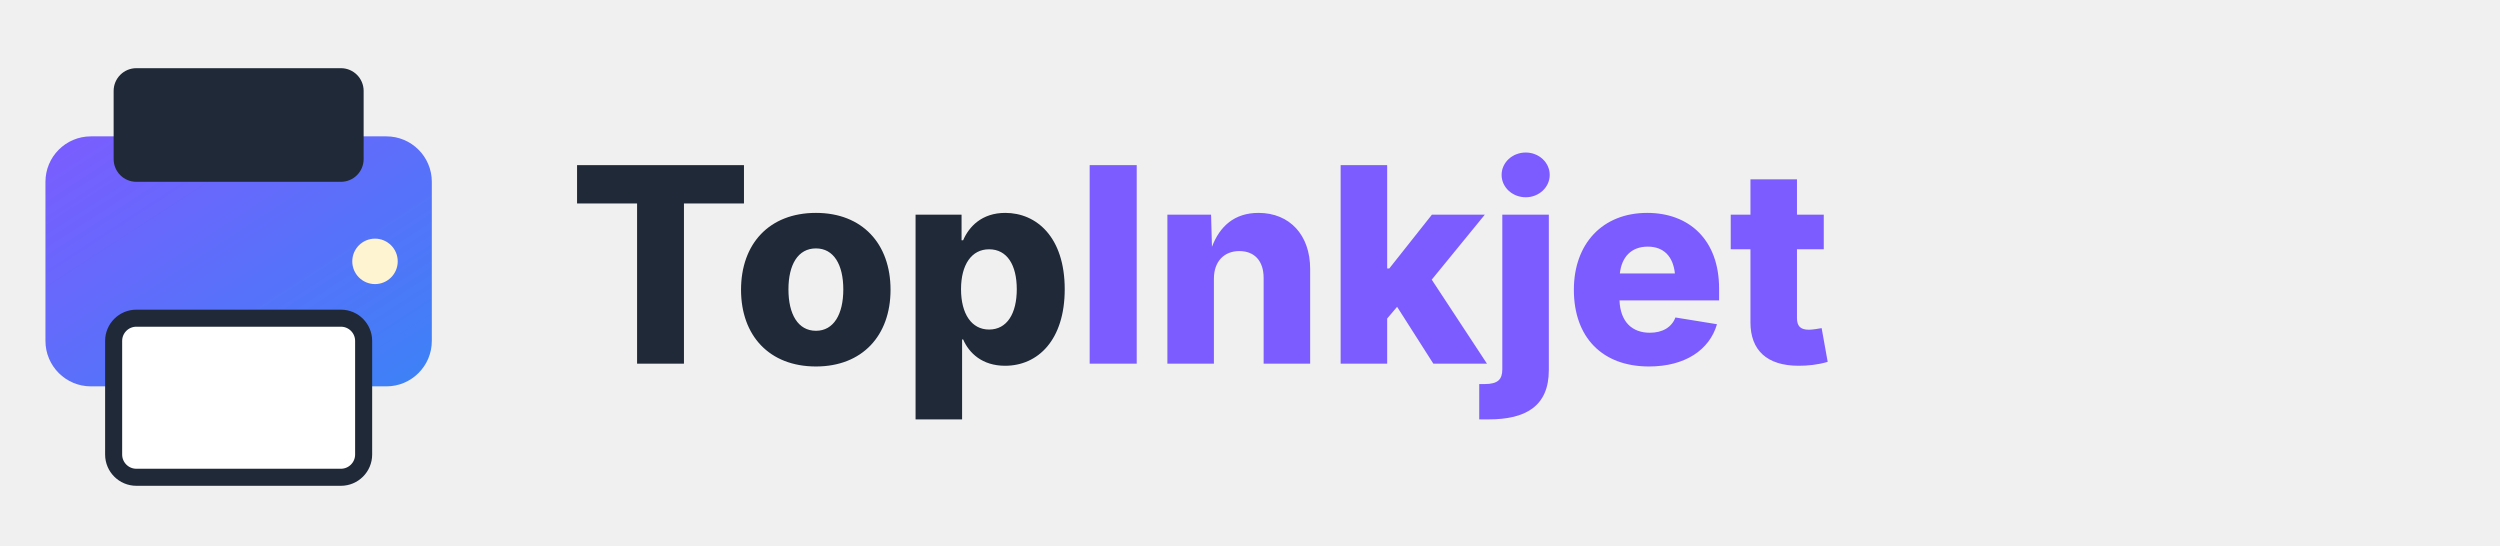
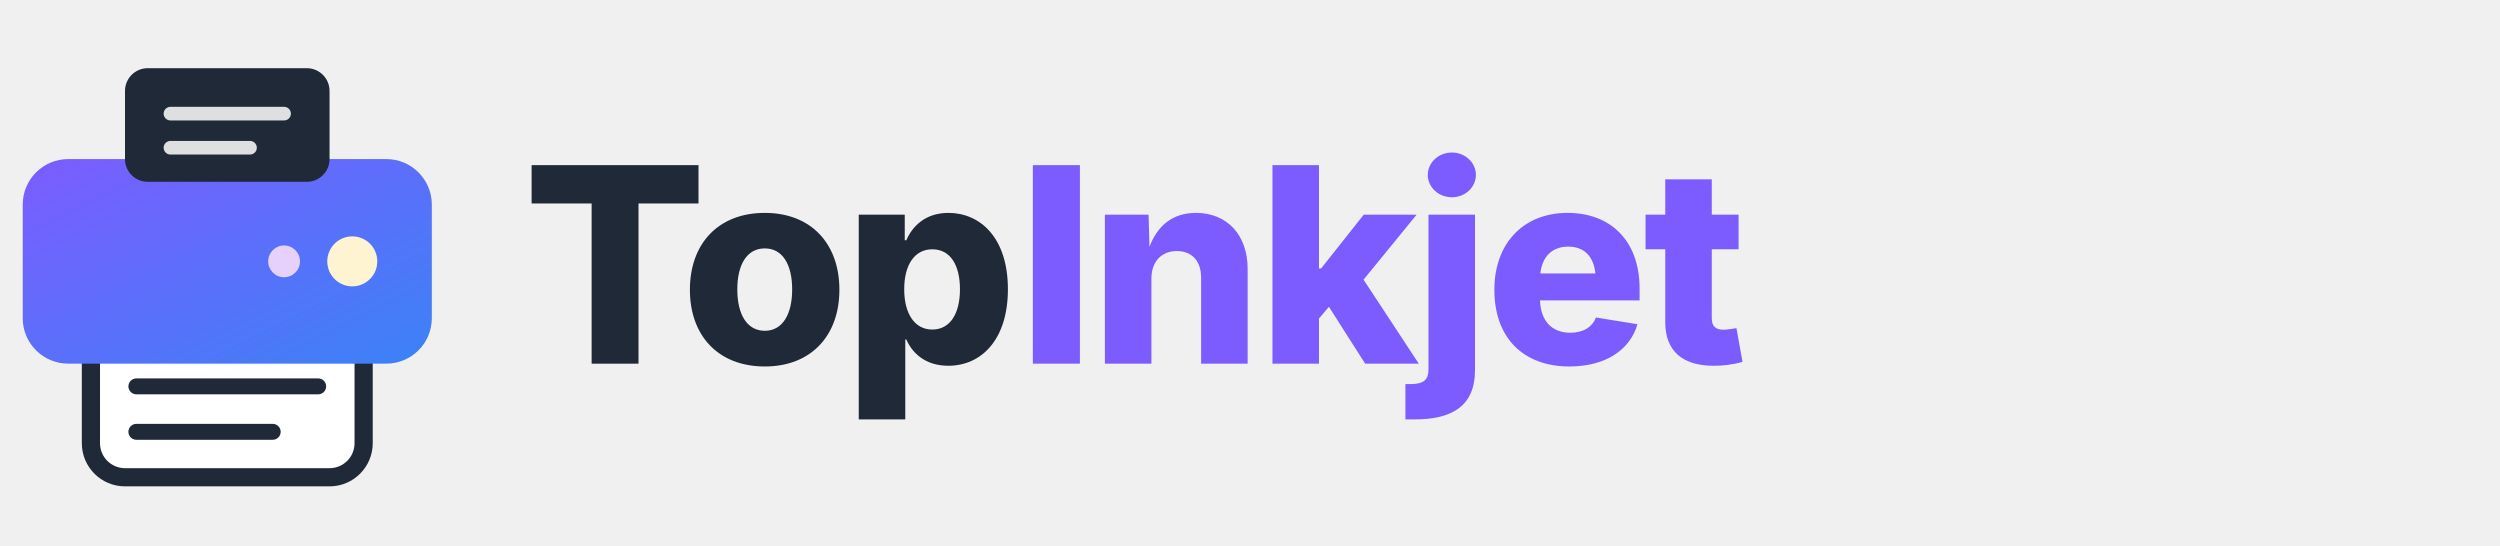
<svg xmlns="http://www.w3.org/2000/svg" viewBox="0 0 220 48" role="img" aria-label="TopInkjet">
  <defs>
    <linearGradient id="lg" x1="0" y1="0" x2="1" y2="1">
      <stop offset="0%" stop-color="#7c5cff" />
      <stop offset="100%" stop-color="#3b82f6" />
    </linearGradient>
  </defs>
-   <g transform="translate(4 6)">
-     <rect x="0" y="6" width="34" height="22" rx="4" fill="url(#lg)" />
-     <rect x="6" y="0" width="22" height="10" rx="2" fill="#1f2937" />
-     <rect x="6" y="22" width="22" height="14" rx="2" fill="#fff" stroke="#1f2937" stroke-width="1.5" />
-     <circle cx="29" cy="17" r="2" fill="#FFF4D2" />
+   <g transform="translate(2 6)">
+     <rect x="6" y="22" width="24" height="14" rx="3" fill="#fff" stroke="#1f2937" stroke-width="1.6" />
+     <path d="M10 28h16M10 32h12" stroke="#1f2937" stroke-width="1.4" stroke-linecap="round" />
+     <rect x="0" y="8" width="36" height="18" rx="4" fill="url(#lg)" />
+     <circle cx="29" cy="17" r="2.2" fill="#FFF4D2" />
+     <circle cx="23" cy="17" r="1.4" fill="#E5D1FA" />
+     <rect x="9" y="0" width="18" height="10" rx="2" fill="#1f2937" />
+     <path d="M13 4h10M13 7h7" stroke="#fff" stroke-width="1.2" stroke-linecap="round" opacity=".85" />
  </g>
-   <text x="50" y="32" font-family="Inter,Segoe UI,Helvetica,Arial,sans-serif" font-weight="800" font-size="24" fill="#1f2937">Top<tspan fill="#7c5cff">Inkjet</tspan>
+   <text x="46" y="32" font-family="Inter,Segoe UI,Helvetica,Arial,sans-serif" font-weight="800" font-size="24" fill="#1f2937" letter-spacing="-.5">Top<tspan fill="#7c5cff">Inkjet</tspan>
  </text>
</svg>
